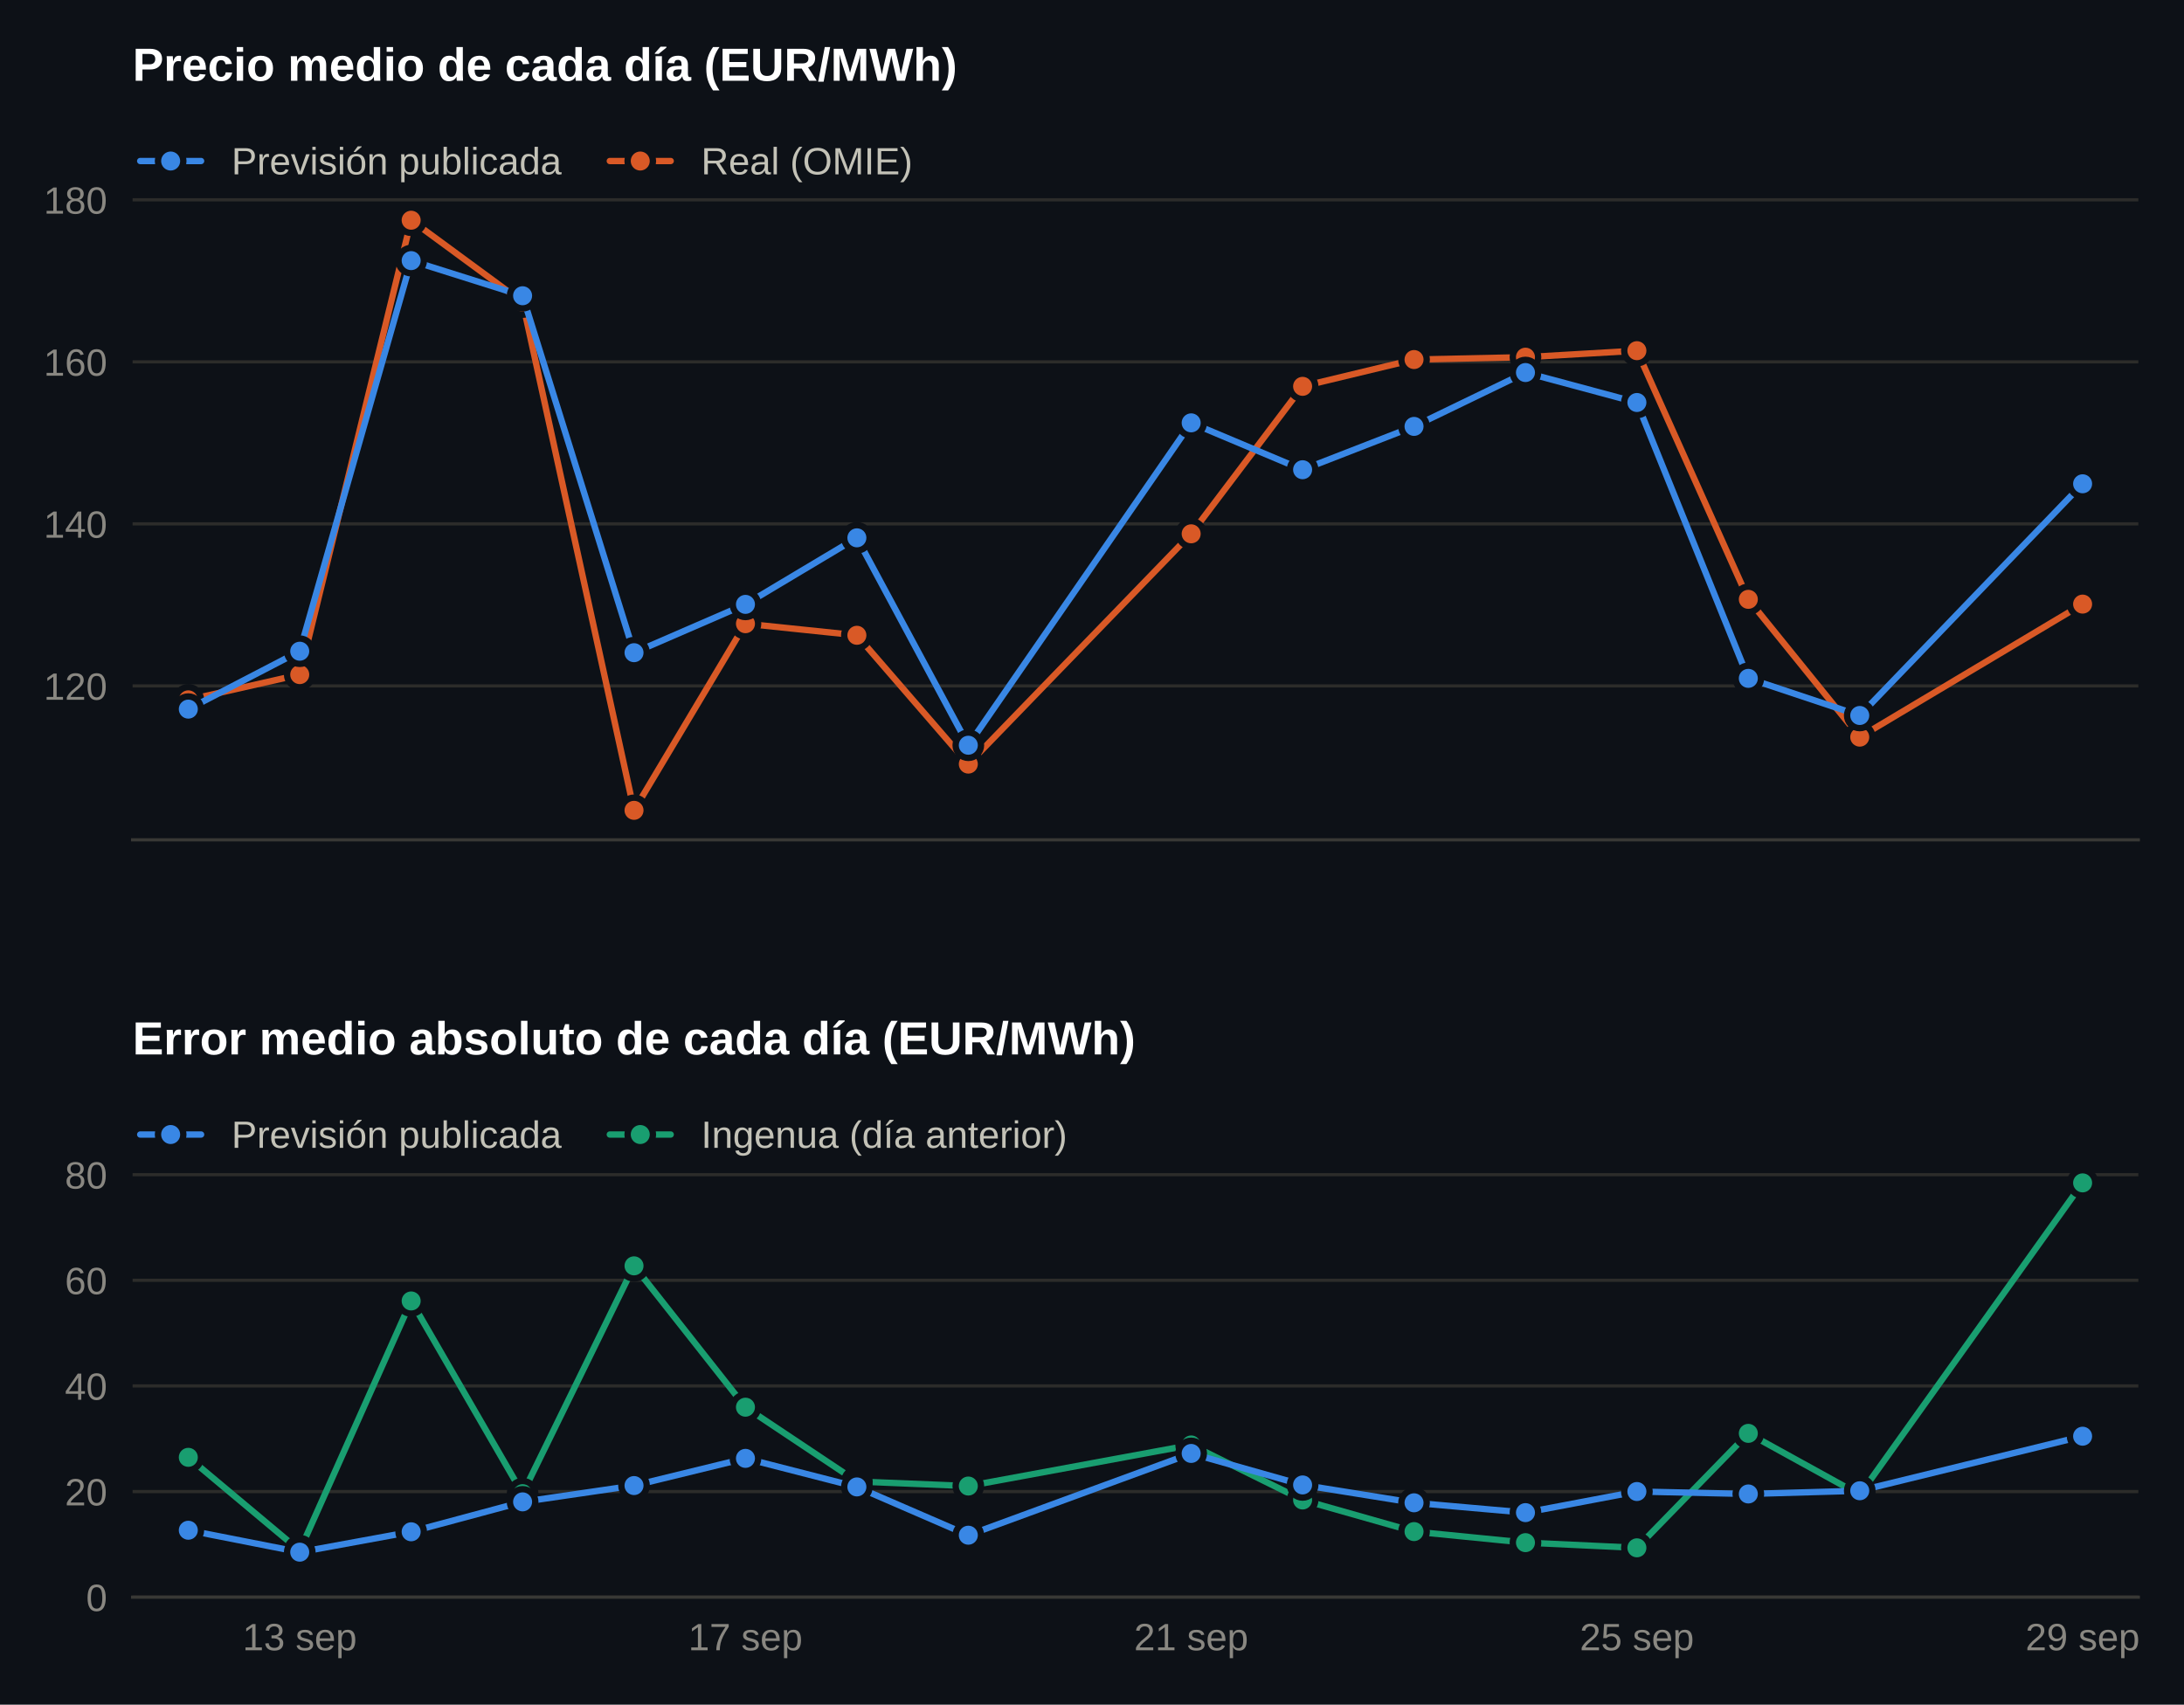
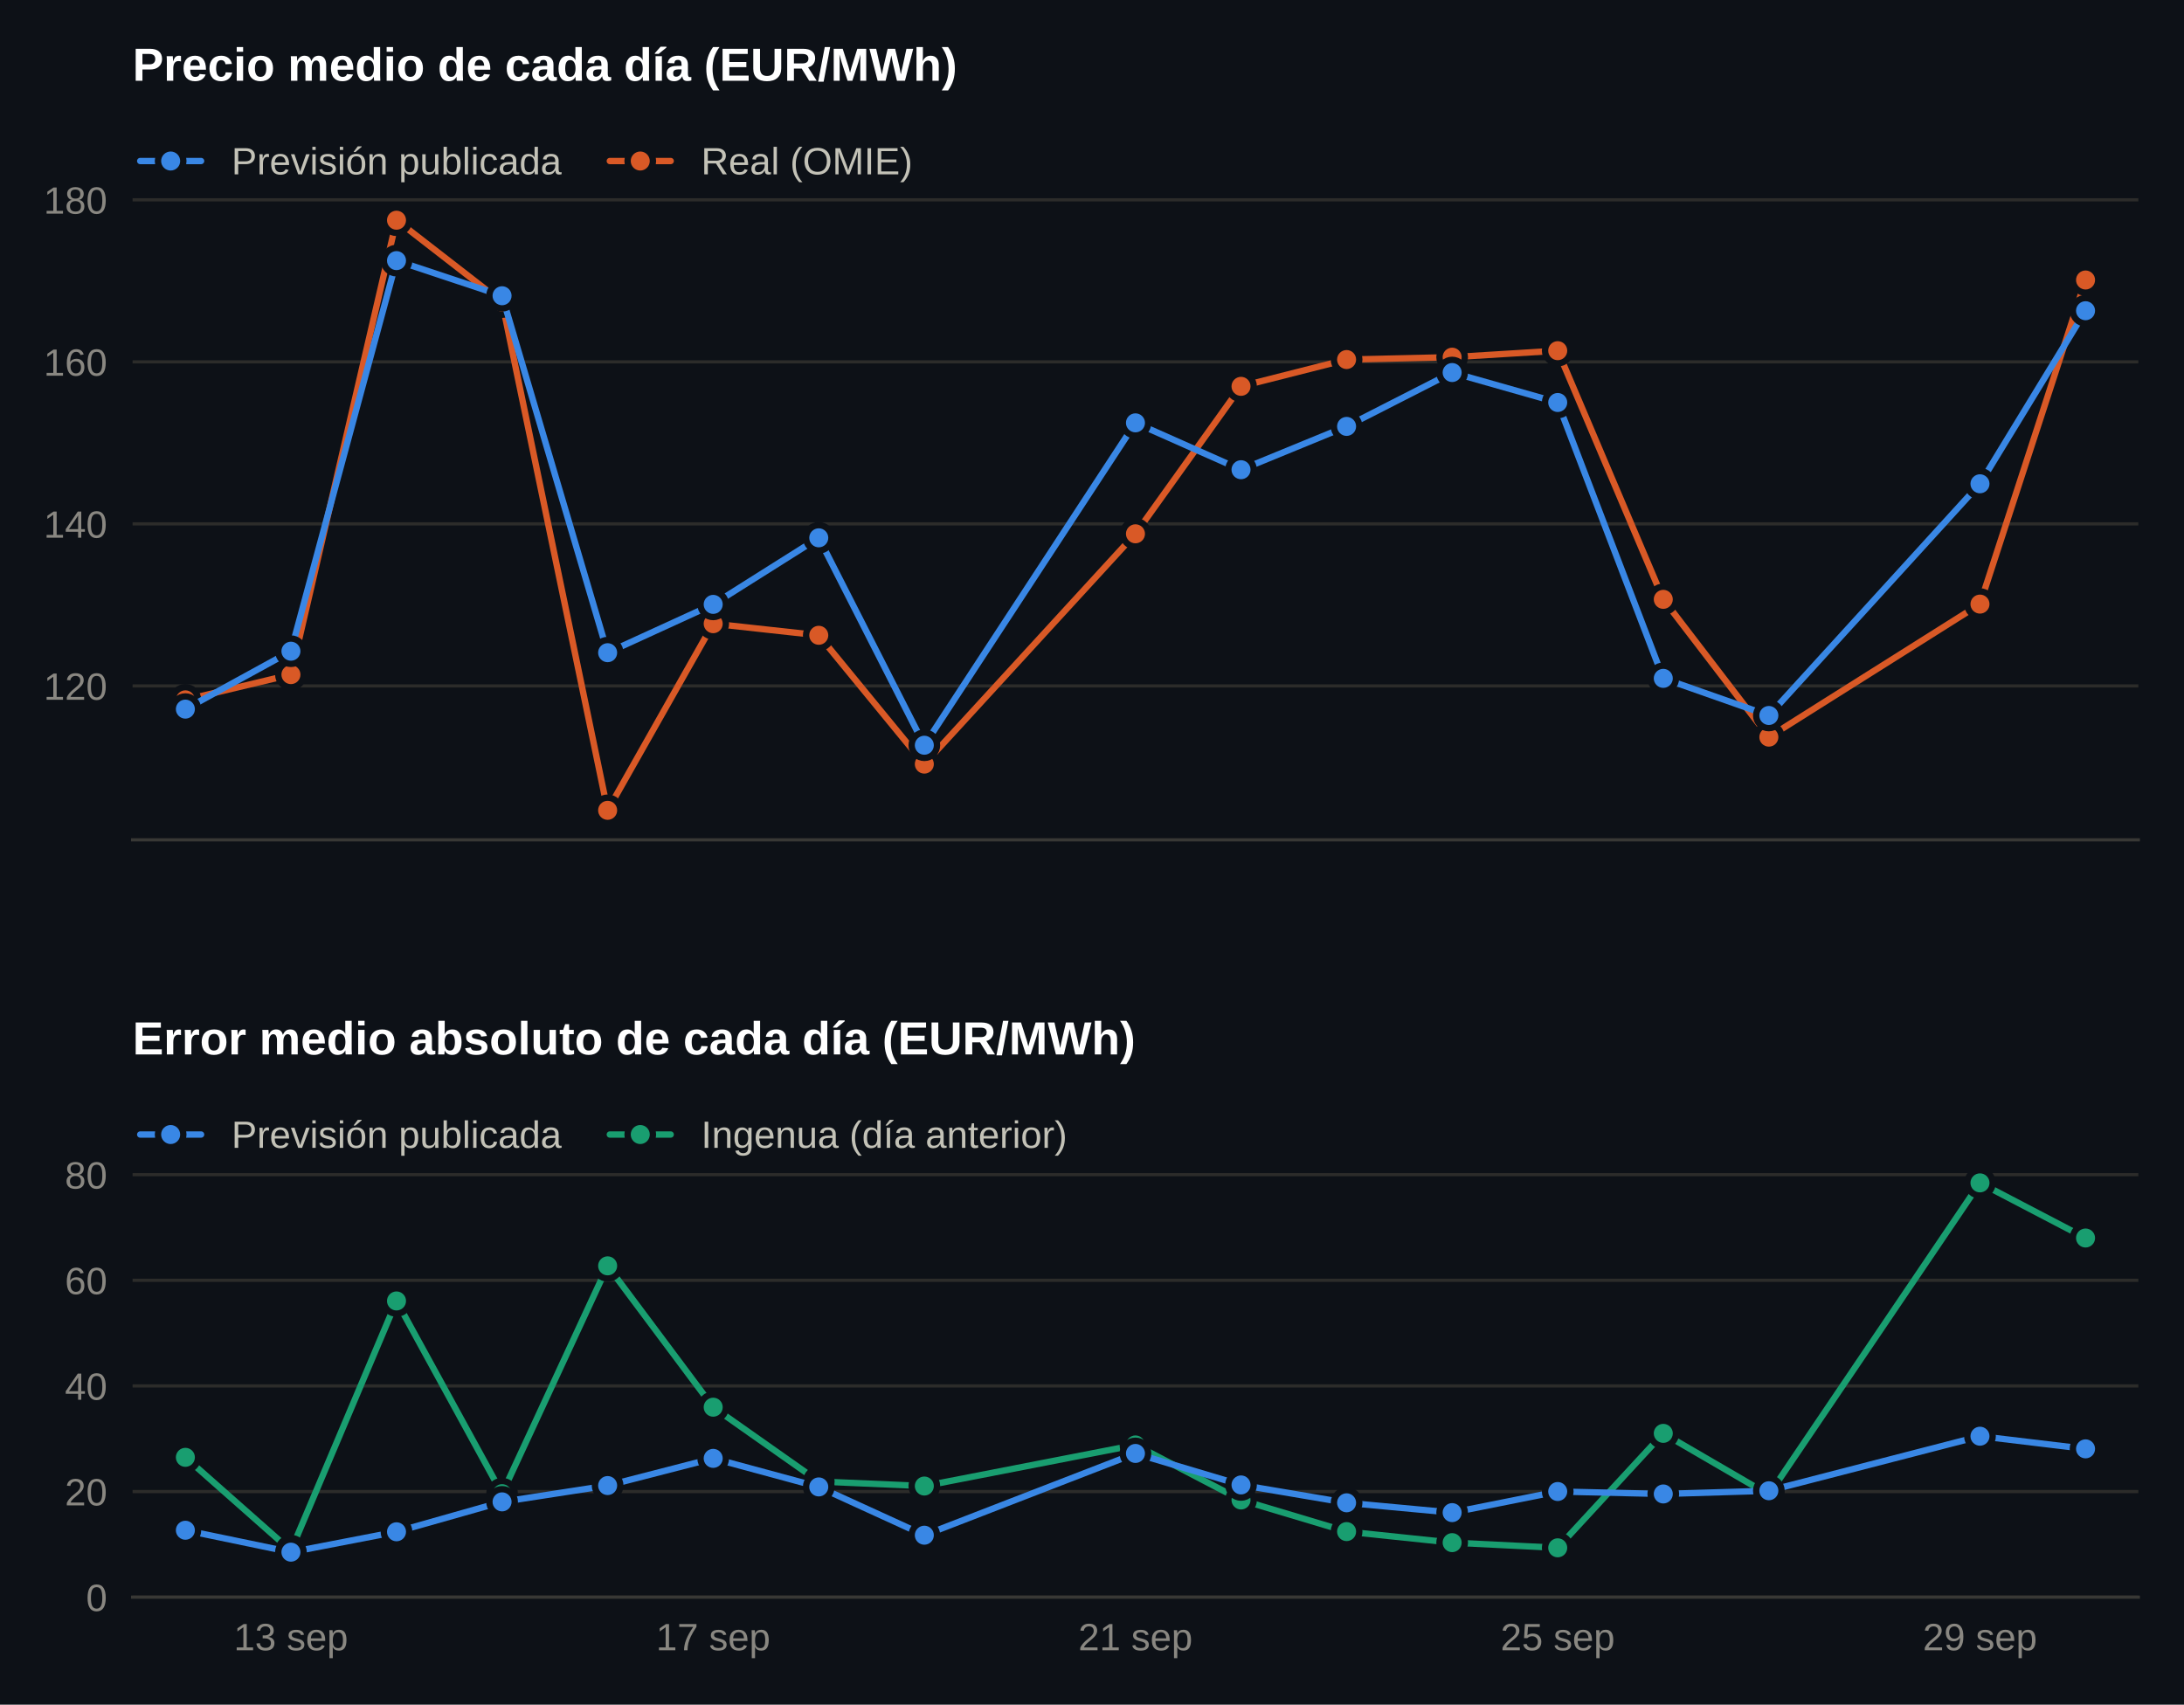
<svg xmlns="http://www.w3.org/2000/svg" xmlns:xlink="http://www.w3.org/1999/xlink" width="516.455pt" height="403.166pt" viewBox="0 0 516.455 403.166" version="1.1">
  <defs>
    <style type="text/css">*{stroke-linejoin: round; stroke-linecap: butt}</style>
  </defs>
  <g id="figure_1">
    <g id="patch_1">
      <path d="M 0 403.166  L 516.455 403.166  L 516.455 0  L 0 0  z " style="fill: #0d1117" />
    </g>
    <g id="axes_1">
      <g id="patch_2">
        <path d="M 31.355 198.629  L 505.655 198.629  L 505.655 45.103  L 31.355 45.103  z " style="fill: #0d1117" />
      </g>
      <g id="matplotlib.axis_1">
        <g id="xtick_1">
          <g id="line2d_1" />
        </g>
        <g id="xtick_2">
          <g id="line2d_2" />
        </g>
        <g id="xtick_3">
          <g id="line2d_3" />
        </g>
        <g id="xtick_4">
          <g id="line2d_4" />
        </g>
        <g id="xtick_5">
          <g id="line2d_5" />
        </g>
      </g>
      <g id="matplotlib.axis_2">
        <g id="ytick_1">
          <g id="line2d_6">
            <path d="M 31.355 162.22  L 505.655 162.22  " clip-path="url(#pcca6787718)" style="fill: none; stroke: #2c2c2a; stroke-width: 0.75; stroke-linecap: square" />
          </g>
          <g id="line2d_7" />
          <g id="text_1">
            <text style="font-size: 9px; font-family: 'Segoe UI', 'Helvetica Neue', 'Arial', 'DejaVu Sans', sans-serif; text-anchor: end; fill: #898781" x="25.355" y="165.496" transform="rotate(-0 25.35469 165.4962)">120</text>
          </g>
        </g>
        <g id="ytick_2">
          <g id="line2d_8">
            <path d="M 31.355 123.899  L 505.655 123.899  " clip-path="url(#pcca6787718)" style="fill: none; stroke: #2c2c2a; stroke-width: 0.75; stroke-linecap: square" />
          </g>
          <g id="line2d_9" />
          <g id="text_2">
            <text style="font-size: 9px; font-family: 'Segoe UI', 'Helvetica Neue', 'Arial', 'DejaVu Sans', sans-serif; text-anchor: end; fill: #898781" x="25.355" y="127.176" transform="rotate(-0 25.35469 127.1756)">140</text>
          </g>
        </g>
        <g id="ytick_3">
          <g id="line2d_10">
            <path d="M 31.355 85.579  L 505.655 85.579  " clip-path="url(#pcca6787718)" style="fill: none; stroke: #2c2c2a; stroke-width: 0.75; stroke-linecap: square" />
          </g>
          <g id="line2d_11" />
          <g id="text_3">
            <text style="font-size: 9px; font-family: 'Segoe UI', 'Helvetica Neue', 'Arial', 'DejaVu Sans', sans-serif; text-anchor: end; fill: #898781" x="25.355" y="88.855" transform="rotate(-0 25.35469 88.85491)">160</text>
          </g>
        </g>
        <g id="ytick_4">
          <g id="line2d_12">
            <path d="M 31.355 47.258  L 505.655 47.258  " clip-path="url(#pcca6787718)" style="fill: none; stroke: #2c2c2a; stroke-width: 0.75; stroke-linecap: square" />
          </g>
          <g id="line2d_13" />
          <g id="text_4">
            <text style="font-size: 9px; font-family: 'Segoe UI', 'Helvetica Neue', 'Arial', 'DejaVu Sans', sans-serif; text-anchor: end; fill: #898781" x="25.355" y="50.534" transform="rotate(-0 25.35469 50.53425)">180</text>
          </g>
        </g>
      </g>
      <g id="line2d_14">
-         <path d="M 44.53 165.52  L 70.88 159.552  L 97.23 52.082  L 123.58 71.443  L 149.93 191.651  L 176.28 147.512  L 202.63 150.251  L 228.98 180.716  L 281.68 126.25  L 308.03 91.373  L 334.38 85.035  L 360.73 84.476  L 387.08 82.939  L 413.43 141.75  L 439.78 174.339  L 492.48 142.875  " clip-path="url(#pcca6787718)" style="fill: none; stroke: #d95926; stroke-width: 1.5; stroke-linecap: round" />
+         <path d="M 43.836 165.52  L 68.799 159.552  L 93.763 52.082  L 118.726 71.443  L 143.689 191.651  L 168.652 147.512  L 193.615 150.251  L 218.578 180.716  L 268.505 126.25  L 293.468 91.373  L 318.431 85.035  L 343.394 84.476  L 368.357 82.939  L 393.32 141.75  L 418.284 174.339  L 468.21 142.875  L 493.173 66.22  " clip-path="url(#pcca6787718)" style="fill: none; stroke: #d95926; stroke-width: 1.5; stroke-linecap: round" />
        <defs>
          <path id="m7afbdd8af4" d="M 0 3  C 0.796 3 1.559 2.684 2.121 2.121  C 2.684 1.559 3 0.796 3 0  C 3 -0.796 2.684 -1.559 2.121 -2.121  C 1.559 -2.684 0.796 -3 0 -3  C -0.796 -3 -1.559 -2.684 -2.121 -2.121  C -2.684 -1.559 -3 -0.796 -3 0  C -3 0.796 -2.684 1.559 -2.121 2.121  C -1.559 2.684 -0.796 3 0 3  z " style="stroke: #0d1117; stroke-width: 1.5" />
        </defs>
        <g clip-path="url(#pcca6787718)">
-           <use xlink:href="#m7afbdd8af4" x="44.53" y="165.52" style="fill: #d95926; stroke: #0d1117; stroke-width: 1.5" />
-           <use xlink:href="#m7afbdd8af4" x="70.88" y="159.552" style="fill: #d95926; stroke: #0d1117; stroke-width: 1.5" />
-           <use xlink:href="#m7afbdd8af4" x="97.23" y="52.082" style="fill: #d95926; stroke: #0d1117; stroke-width: 1.5" />
-           <use xlink:href="#m7afbdd8af4" x="123.58" y="71.443" style="fill: #d95926; stroke: #0d1117; stroke-width: 1.5" />
-           <use xlink:href="#m7afbdd8af4" x="149.93" y="191.651" style="fill: #d95926; stroke: #0d1117; stroke-width: 1.5" />
-           <use xlink:href="#m7afbdd8af4" x="176.28" y="147.512" style="fill: #d95926; stroke: #0d1117; stroke-width: 1.5" />
-           <use xlink:href="#m7afbdd8af4" x="202.63" y="150.251" style="fill: #d95926; stroke: #0d1117; stroke-width: 1.5" />
-           <use xlink:href="#m7afbdd8af4" x="228.98" y="180.716" style="fill: #d95926; stroke: #0d1117; stroke-width: 1.5" />
-           <use xlink:href="#m7afbdd8af4" x="281.68" y="126.25" style="fill: #d95926; stroke: #0d1117; stroke-width: 1.5" />
-           <use xlink:href="#m7afbdd8af4" x="308.03" y="91.373" style="fill: #d95926; stroke: #0d1117; stroke-width: 1.5" />
-           <use xlink:href="#m7afbdd8af4" x="334.38" y="85.035" style="fill: #d95926; stroke: #0d1117; stroke-width: 1.5" />
-           <use xlink:href="#m7afbdd8af4" x="360.73" y="84.476" style="fill: #d95926; stroke: #0d1117; stroke-width: 1.5" />
-           <use xlink:href="#m7afbdd8af4" x="387.08" y="82.939" style="fill: #d95926; stroke: #0d1117; stroke-width: 1.5" />
-           <use xlink:href="#m7afbdd8af4" x="413.43" y="141.75" style="fill: #d95926; stroke: #0d1117; stroke-width: 1.5" />
-           <use xlink:href="#m7afbdd8af4" x="439.78" y="174.339" style="fill: #d95926; stroke: #0d1117; stroke-width: 1.5" />
-           <use xlink:href="#m7afbdd8af4" x="492.48" y="142.875" style="fill: #d95926; stroke: #0d1117; stroke-width: 1.5" />
+           <use xlink:href="#m7afbdd8af4" x="43.836" y="165.52" style="fill: #d95926; stroke: #0d1117; stroke-width: 1.5" />
+           <use xlink:href="#m7afbdd8af4" x="68.799" y="159.552" style="fill: #d95926; stroke: #0d1117; stroke-width: 1.5" />
+           <use xlink:href="#m7afbdd8af4" x="93.763" y="52.082" style="fill: #d95926; stroke: #0d1117; stroke-width: 1.5" />
+           <use xlink:href="#m7afbdd8af4" x="118.726" y="71.443" style="fill: #d95926; stroke: #0d1117; stroke-width: 1.5" />
+           <use xlink:href="#m7afbdd8af4" x="143.689" y="191.651" style="fill: #d95926; stroke: #0d1117; stroke-width: 1.5" />
+           <use xlink:href="#m7afbdd8af4" x="168.652" y="147.512" style="fill: #d95926; stroke: #0d1117; stroke-width: 1.5" />
+           <use xlink:href="#m7afbdd8af4" x="193.615" y="150.251" style="fill: #d95926; stroke: #0d1117; stroke-width: 1.5" />
+           <use xlink:href="#m7afbdd8af4" x="218.578" y="180.716" style="fill: #d95926; stroke: #0d1117; stroke-width: 1.5" />
+           <use xlink:href="#m7afbdd8af4" x="268.505" y="126.25" style="fill: #d95926; stroke: #0d1117; stroke-width: 1.5" />
+           <use xlink:href="#m7afbdd8af4" x="293.468" y="91.373" style="fill: #d95926; stroke: #0d1117; stroke-width: 1.5" />
+           <use xlink:href="#m7afbdd8af4" x="318.431" y="85.035" style="fill: #d95926; stroke: #0d1117; stroke-width: 1.5" />
+           <use xlink:href="#m7afbdd8af4" x="343.394" y="84.476" style="fill: #d95926; stroke: #0d1117; stroke-width: 1.5" />
+           <use xlink:href="#m7afbdd8af4" x="368.357" y="82.939" style="fill: #d95926; stroke: #0d1117; stroke-width: 1.5" />
+           <use xlink:href="#m7afbdd8af4" x="393.32" y="141.75" style="fill: #d95926; stroke: #0d1117; stroke-width: 1.5" />
+           <use xlink:href="#m7afbdd8af4" x="418.284" y="174.339" style="fill: #d95926; stroke: #0d1117; stroke-width: 1.5" />
+           <use xlink:href="#m7afbdd8af4" x="468.21" y="142.875" style="fill: #d95926; stroke: #0d1117; stroke-width: 1.5" />
+           <use xlink:href="#m7afbdd8af4" x="493.173" y="66.22" style="fill: #d95926; stroke: #0d1117; stroke-width: 1.5" />
        </g>
      </g>
      <g id="patch_3">
        <path d="M 31.355 198.629  L 505.655 198.629  " style="fill: none; stroke: #383835; stroke-width: 0.75; stroke-linejoin: miter; stroke-linecap: square" />
      </g>
      <g id="line2d_15">
-         <path d="M 44.53 167.715  L 70.88 154.018  L 97.23 61.638  L 123.58 69.946  L 149.93 154.368  L 176.28 142.94  L 202.63 127.2  L 228.98 176.254  L 281.68 100.008  L 308.03 111.093  L 334.38 100.847  L 360.73 88.108  L 387.08 95.195  L 413.43 160.439  L 439.78 169.217  L 492.48 114.418  " clip-path="url(#pcca6787718)" style="fill: none; stroke: #3987e5; stroke-width: 1.5; stroke-linecap: round" />
+         <path d="M 43.836 167.715  L 68.799 154.018  L 93.763 61.638  L 118.726 69.946  L 143.689 154.368  L 168.652 142.94  L 193.615 127.2  L 218.578 176.254  L 268.505 100.008  L 293.468 111.093  L 318.431 100.847  L 343.394 88.108  L 368.357 95.195  L 393.32 160.439  L 418.284 169.217  L 468.21 114.418  L 493.173 73.489  " clip-path="url(#pcca6787718)" style="fill: none; stroke: #3987e5; stroke-width: 1.5; stroke-linecap: round" />
        <defs>
          <path id="m2481d50546" d="M 0 3  C 0.796 3 1.559 2.684 2.121 2.121  C 2.684 1.559 3 0.796 3 0  C 3 -0.796 2.684 -1.559 2.121 -2.121  C 1.559 -2.684 0.796 -3 0 -3  C -0.796 -3 -1.559 -2.684 -2.121 -2.121  C -2.684 -1.559 -3 -0.796 -3 0  C -3 0.796 -2.684 1.559 -2.121 2.121  C -1.559 2.684 -0.796 3 0 3  z " style="stroke: #0d1117; stroke-width: 1.5" />
        </defs>
        <g clip-path="url(#pcca6787718)">
-           <use xlink:href="#m2481d50546" x="44.53" y="167.715" style="fill: #3987e5; stroke: #0d1117; stroke-width: 1.5" />
-           <use xlink:href="#m2481d50546" x="70.88" y="154.018" style="fill: #3987e5; stroke: #0d1117; stroke-width: 1.5" />
-           <use xlink:href="#m2481d50546" x="97.23" y="61.638" style="fill: #3987e5; stroke: #0d1117; stroke-width: 1.5" />
-           <use xlink:href="#m2481d50546" x="123.58" y="69.946" style="fill: #3987e5; stroke: #0d1117; stroke-width: 1.5" />
-           <use xlink:href="#m2481d50546" x="149.93" y="154.368" style="fill: #3987e5; stroke: #0d1117; stroke-width: 1.5" />
-           <use xlink:href="#m2481d50546" x="176.28" y="142.94" style="fill: #3987e5; stroke: #0d1117; stroke-width: 1.5" />
-           <use xlink:href="#m2481d50546" x="202.63" y="127.2" style="fill: #3987e5; stroke: #0d1117; stroke-width: 1.5" />
-           <use xlink:href="#m2481d50546" x="228.98" y="176.254" style="fill: #3987e5; stroke: #0d1117; stroke-width: 1.5" />
-           <use xlink:href="#m2481d50546" x="281.68" y="100.008" style="fill: #3987e5; stroke: #0d1117; stroke-width: 1.5" />
-           <use xlink:href="#m2481d50546" x="308.03" y="111.093" style="fill: #3987e5; stroke: #0d1117; stroke-width: 1.5" />
-           <use xlink:href="#m2481d50546" x="334.38" y="100.847" style="fill: #3987e5; stroke: #0d1117; stroke-width: 1.5" />
-           <use xlink:href="#m2481d50546" x="360.73" y="88.108" style="fill: #3987e5; stroke: #0d1117; stroke-width: 1.5" />
-           <use xlink:href="#m2481d50546" x="387.08" y="95.195" style="fill: #3987e5; stroke: #0d1117; stroke-width: 1.5" />
-           <use xlink:href="#m2481d50546" x="413.43" y="160.439" style="fill: #3987e5; stroke: #0d1117; stroke-width: 1.5" />
-           <use xlink:href="#m2481d50546" x="439.78" y="169.217" style="fill: #3987e5; stroke: #0d1117; stroke-width: 1.5" />
-           <use xlink:href="#m2481d50546" x="492.48" y="114.418" style="fill: #3987e5; stroke: #0d1117; stroke-width: 1.5" />
+           <use xlink:href="#m2481d50546" x="43.836" y="167.715" style="fill: #3987e5; stroke: #0d1117; stroke-width: 1.5" />
+           <use xlink:href="#m2481d50546" x="68.799" y="154.018" style="fill: #3987e5; stroke: #0d1117; stroke-width: 1.5" />
+           <use xlink:href="#m2481d50546" x="93.763" y="61.638" style="fill: #3987e5; stroke: #0d1117; stroke-width: 1.5" />
+           <use xlink:href="#m2481d50546" x="118.726" y="69.946" style="fill: #3987e5; stroke: #0d1117; stroke-width: 1.5" />
+           <use xlink:href="#m2481d50546" x="143.689" y="154.368" style="fill: #3987e5; stroke: #0d1117; stroke-width: 1.5" />
+           <use xlink:href="#m2481d50546" x="168.652" y="142.94" style="fill: #3987e5; stroke: #0d1117; stroke-width: 1.5" />
+           <use xlink:href="#m2481d50546" x="193.615" y="127.2" style="fill: #3987e5; stroke: #0d1117; stroke-width: 1.5" />
+           <use xlink:href="#m2481d50546" x="218.578" y="176.254" style="fill: #3987e5; stroke: #0d1117; stroke-width: 1.5" />
+           <use xlink:href="#m2481d50546" x="268.505" y="100.008" style="fill: #3987e5; stroke: #0d1117; stroke-width: 1.5" />
+           <use xlink:href="#m2481d50546" x="293.468" y="111.093" style="fill: #3987e5; stroke: #0d1117; stroke-width: 1.5" />
+           <use xlink:href="#m2481d50546" x="318.431" y="100.847" style="fill: #3987e5; stroke: #0d1117; stroke-width: 1.5" />
+           <use xlink:href="#m2481d50546" x="343.394" y="88.108" style="fill: #3987e5; stroke: #0d1117; stroke-width: 1.5" />
+           <use xlink:href="#m2481d50546" x="368.357" y="95.195" style="fill: #3987e5; stroke: #0d1117; stroke-width: 1.5" />
+           <use xlink:href="#m2481d50546" x="393.32" y="160.439" style="fill: #3987e5; stroke: #0d1117; stroke-width: 1.5" />
+           <use xlink:href="#m2481d50546" x="418.284" y="169.217" style="fill: #3987e5; stroke: #0d1117; stroke-width: 1.5" />
+           <use xlink:href="#m2481d50546" x="468.21" y="114.418" style="fill: #3987e5; stroke: #0d1117; stroke-width: 1.5" />
+           <use xlink:href="#m2481d50546" x="493.173" y="73.489" style="fill: #3987e5; stroke: #0d1117; stroke-width: 1.5" />
        </g>
      </g>
      <g id="text_5">
        <text style="font-weight: 600; font-size: 11px; font-family: 'Segoe UI', 'Helvetica Neue', 'Arial', 'DejaVu Sans', sans-serif; text-anchor: start; fill: #ffffff" x="31.355" y="19.103" transform="rotate(-0 31.35469 19.10328)">Precio medio de cada día (EUR/MWh)</text>
      </g>
      <g id="legend_1">
        <g id="line2d_16">
          <path d="M 33.155 38.083  L 40.355 38.083  L 47.555 38.083  " style="fill: none; stroke: #3987e5; stroke-width: 1.5; stroke-linecap: round" />
          <g>
            <use xlink:href="#m2481d50546" x="40.355" y="38.083" style="fill: #3987e5; stroke: #0d1117; stroke-width: 1.5" />
          </g>
        </g>
        <g id="text_6">
          <text style="font-size: 9px; font-family: 'Segoe UI', 'Helvetica Neue', 'Arial', 'DejaVu Sans', sans-serif; text-anchor: start; fill: #c3c2b7" x="54.755" y="41.233" transform="rotate(-0 54.75469 41.23328)">Previsión publicada</text>
        </g>
        <g id="line2d_17">
          <path d="M 144.203 38.083  L 151.403 38.083  L 158.603 38.083  " style="fill: none; stroke: #d95926; stroke-width: 1.5; stroke-linecap: round" />
          <g>
            <use xlink:href="#m7afbdd8af4" x="151.403" y="38.083" style="fill: #d95926; stroke: #0d1117; stroke-width: 1.5" />
          </g>
        </g>
        <g id="text_7">
          <text style="font-size: 9px; font-family: 'Segoe UI', 'Helvetica Neue', 'Arial', 'DejaVu Sans', sans-serif; text-anchor: start; fill: #c3c2b7" x="165.803" y="41.233" transform="rotate(-0 165.8034 41.23328)">Real (OMIE)</text>
        </g>
      </g>
    </g>
    <g id="axes_2">
      <g id="patch_4">
        <path d="M 31.355 377.743  L 505.655 377.743  L 505.655 275.393  L 31.355 275.393  z " style="fill: #0d1117" />
      </g>
      <g id="matplotlib.axis_3">
        <g id="xtick_6">
          <g id="line2d_18" />
          <g id="text_8">
-             <text style="font-size: 9px; font-family: 'Segoe UI', 'Helvetica Neue', 'Arial', 'DejaVu Sans', sans-serif; text-anchor: middle; fill: #898781" x="70.88" y="390.296" transform="rotate(-0 70.87969 390.2955)">13 sep</text>
+             <text style="font-size: 9px; font-family: 'Segoe UI', 'Helvetica Neue', 'Arial', 'DejaVu Sans', sans-serif; text-anchor: middle; fill: #898781" x="68.799" y="390.296" transform="rotate(-0 68.79942 390.2955)">13 sep</text>
          </g>
        </g>
        <g id="xtick_7">
          <g id="line2d_19" />
          <g id="text_9">
-             <text style="font-size: 9px; font-family: 'Segoe UI', 'Helvetica Neue', 'Arial', 'DejaVu Sans', sans-serif; text-anchor: middle; fill: #898781" x="176.28" y="390.296" transform="rotate(-0 176.2797 390.2955)">17 sep</text>
+             <text style="font-size: 9px; font-family: 'Segoe UI', 'Helvetica Neue', 'Arial', 'DejaVu Sans', sans-serif; text-anchor: middle; fill: #898781" x="168.652" y="390.296" transform="rotate(-0 168.6521 390.2955)">17 sep</text>
          </g>
        </g>
        <g id="xtick_8">
          <g id="line2d_20" />
          <g id="text_10">
-             <text style="font-size: 9px; font-family: 'Segoe UI', 'Helvetica Neue', 'Arial', 'DejaVu Sans', sans-serif; text-anchor: middle; fill: #898781" x="281.68" y="390.296" transform="rotate(-0 281.6797 390.2955)">21 sep</text>
+             <text style="font-size: 9px; font-family: 'Segoe UI', 'Helvetica Neue', 'Arial', 'DejaVu Sans', sans-serif; text-anchor: middle; fill: #898781" x="268.505" y="390.296" transform="rotate(-0 268.5047 390.2955)">21 sep</text>
          </g>
        </g>
        <g id="xtick_9">
          <g id="line2d_21" />
          <g id="text_11">
-             <text style="font-size: 9px; font-family: 'Segoe UI', 'Helvetica Neue', 'Arial', 'DejaVu Sans', sans-serif; text-anchor: middle; fill: #898781" x="387.08" y="390.296" transform="rotate(-0 387.0797 390.2955)">25 sep</text>
+             <text style="font-size: 9px; font-family: 'Segoe UI', 'Helvetica Neue', 'Arial', 'DejaVu Sans', sans-serif; text-anchor: middle; fill: #898781" x="368.357" y="390.296" transform="rotate(-0 368.3573 390.2955)">25 sep</text>
          </g>
        </g>
        <g id="xtick_10">
          <g id="line2d_22" />
          <g id="text_12">
-             <text style="font-size: 9px; font-family: 'Segoe UI', 'Helvetica Neue', 'Arial', 'DejaVu Sans', sans-serif; text-anchor: middle; fill: #898781" x="492.48" y="390.296" transform="rotate(-0 492.4797 390.2955)">29 sep</text>
+             <text style="font-size: 9px; font-family: 'Segoe UI', 'Helvetica Neue', 'Arial', 'DejaVu Sans', sans-serif; text-anchor: middle; fill: #898781" x="468.21" y="390.296" transform="rotate(-0 468.21 390.2955)">29 sep</text>
          </g>
        </g>
      </g>
      <g id="matplotlib.axis_4">
        <g id="ytick_5">
          <g id="line2d_23">
            <path d="M 31.355 377.743  L 505.655 377.743  " clip-path="url(#pa7844a86a4)" style="fill: none; stroke: #2c2c2a; stroke-width: 0.75; stroke-linecap: square" />
          </g>
          <g id="line2d_24" />
          <g id="text_13">
            <text style="font-size: 9px; font-family: 'Segoe UI', 'Helvetica Neue', 'Arial', 'DejaVu Sans', sans-serif; text-anchor: end; fill: #898781" x="25.355" y="381.019" transform="rotate(-0 25.35469 381.0194)">0</text>
          </g>
        </g>
        <g id="ytick_6">
          <g id="line2d_25">
            <path d="M 31.355 352.763  L 505.655 352.763  " clip-path="url(#pa7844a86a4)" style="fill: none; stroke: #2c2c2a; stroke-width: 0.75; stroke-linecap: square" />
          </g>
          <g id="line2d_26" />
          <g id="text_14">
            <text style="font-size: 9px; font-family: 'Segoe UI', 'Helvetica Neue', 'Arial', 'DejaVu Sans', sans-serif; text-anchor: end; fill: #898781" x="25.355" y="356.039" transform="rotate(-0 25.35469 356.0392)">20</text>
          </g>
        </g>
        <g id="ytick_7">
          <g id="line2d_27">
            <path d="M 31.355 327.783  L 505.655 327.783  " clip-path="url(#pa7844a86a4)" style="fill: none; stroke: #2c2c2a; stroke-width: 0.75; stroke-linecap: square" />
          </g>
          <g id="line2d_28" />
          <g id="text_15">
            <text style="font-size: 9px; font-family: 'Segoe UI', 'Helvetica Neue', 'Arial', 'DejaVu Sans', sans-serif; text-anchor: end; fill: #898781" x="25.355" y="331.059" transform="rotate(-0 25.35469 331.059)">40</text>
          </g>
        </g>
        <g id="ytick_8">
          <g id="line2d_29">
            <path d="M 31.355 302.803  L 505.655 302.803  " clip-path="url(#pa7844a86a4)" style="fill: none; stroke: #2c2c2a; stroke-width: 0.75; stroke-linecap: square" />
          </g>
          <g id="line2d_30" />
          <g id="text_16">
            <text style="font-size: 9px; font-family: 'Segoe UI', 'Helvetica Neue', 'Arial', 'DejaVu Sans', sans-serif; text-anchor: end; fill: #898781" x="25.355" y="306.079" transform="rotate(-0 25.35469 306.0788)">60</text>
          </g>
        </g>
        <g id="ytick_9">
          <g id="line2d_31">
            <path d="M 31.355 277.822  L 505.655 277.822  " clip-path="url(#pa7844a86a4)" style="fill: none; stroke: #2c2c2a; stroke-width: 0.75; stroke-linecap: square" />
          </g>
          <g id="line2d_32" />
          <g id="text_17">
            <text style="font-size: 9px; font-family: 'Segoe UI', 'Helvetica Neue', 'Arial', 'DejaVu Sans', sans-serif; text-anchor: end; fill: #898781" x="25.355" y="281.099" transform="rotate(-0 25.35469 281.0986)">80</text>
          </g>
        </g>
      </g>
      <g id="line2d_33">
-         <path d="M 44.53 344.673  L 70.88 366.743  L 97.23 307.687  L 123.58 353.265  L 149.93 299.383  L 176.28 332.814  L 202.63 350.389  L 228.98 351.461  L 281.68 341.743  L 308.03 354.761  L 334.38 362.235  L 360.73 364.848  L 387.08 366.072  L 413.43 339.004  L 439.78 353.535  L 492.48 279.76  " clip-path="url(#pa7844a86a4)" style="fill: none; stroke: #199e70; stroke-width: 1.5; stroke-linecap: round" />
+         <path d="M 43.836 344.673  L 68.799 366.743  L 93.763 307.687  L 118.726 353.265  L 143.689 299.383  L 168.652 332.814  L 193.615 350.389  L 218.578 351.461  L 268.505 341.743  L 293.468 354.761  L 318.431 362.235  L 343.394 364.848  L 368.357 366.072  L 393.32 339.004  L 418.284 353.535  L 468.21 279.76  L 493.173 292.8  " clip-path="url(#pa7844a86a4)" style="fill: none; stroke: #199e70; stroke-width: 1.5; stroke-linecap: round" />
        <defs>
          <path id="m3a2acce67b" d="M 0 3  C 0.796 3 1.559 2.684 2.121 2.121  C 2.684 1.559 3 0.796 3 0  C 3 -0.796 2.684 -1.559 2.121 -2.121  C 1.559 -2.684 0.796 -3 0 -3  C -0.796 -3 -1.559 -2.684 -2.121 -2.121  C -2.684 -1.559 -3 -0.796 -3 0  C -3 0.796 -2.684 1.559 -2.121 2.121  C -1.559 2.684 -0.796 3 0 3  z " style="stroke: #0d1117; stroke-width: 1.5" />
        </defs>
        <g clip-path="url(#pa7844a86a4)">
-           <use xlink:href="#m3a2acce67b" x="44.53" y="344.673" style="fill: #199e70; stroke: #0d1117; stroke-width: 1.5" />
-           <use xlink:href="#m3a2acce67b" x="70.88" y="366.743" style="fill: #199e70; stroke: #0d1117; stroke-width: 1.5" />
-           <use xlink:href="#m3a2acce67b" x="97.23" y="307.687" style="fill: #199e70; stroke: #0d1117; stroke-width: 1.5" />
-           <use xlink:href="#m3a2acce67b" x="123.58" y="353.265" style="fill: #199e70; stroke: #0d1117; stroke-width: 1.5" />
-           <use xlink:href="#m3a2acce67b" x="149.93" y="299.383" style="fill: #199e70; stroke: #0d1117; stroke-width: 1.5" />
-           <use xlink:href="#m3a2acce67b" x="176.28" y="332.814" style="fill: #199e70; stroke: #0d1117; stroke-width: 1.5" />
-           <use xlink:href="#m3a2acce67b" x="202.63" y="350.389" style="fill: #199e70; stroke: #0d1117; stroke-width: 1.5" />
-           <use xlink:href="#m3a2acce67b" x="228.98" y="351.461" style="fill: #199e70; stroke: #0d1117; stroke-width: 1.5" />
-           <use xlink:href="#m3a2acce67b" x="281.68" y="341.743" style="fill: #199e70; stroke: #0d1117; stroke-width: 1.5" />
-           <use xlink:href="#m3a2acce67b" x="308.03" y="354.761" style="fill: #199e70; stroke: #0d1117; stroke-width: 1.5" />
-           <use xlink:href="#m3a2acce67b" x="334.38" y="362.235" style="fill: #199e70; stroke: #0d1117; stroke-width: 1.5" />
-           <use xlink:href="#m3a2acce67b" x="360.73" y="364.848" style="fill: #199e70; stroke: #0d1117; stroke-width: 1.5" />
-           <use xlink:href="#m3a2acce67b" x="387.08" y="366.072" style="fill: #199e70; stroke: #0d1117; stroke-width: 1.5" />
-           <use xlink:href="#m3a2acce67b" x="413.43" y="339.004" style="fill: #199e70; stroke: #0d1117; stroke-width: 1.5" />
-           <use xlink:href="#m3a2acce67b" x="439.78" y="353.535" style="fill: #199e70; stroke: #0d1117; stroke-width: 1.5" />
-           <use xlink:href="#m3a2acce67b" x="492.48" y="279.76" style="fill: #199e70; stroke: #0d1117; stroke-width: 1.5" />
+           <use xlink:href="#m3a2acce67b" x="43.836" y="344.673" style="fill: #199e70; stroke: #0d1117; stroke-width: 1.5" />
+           <use xlink:href="#m3a2acce67b" x="68.799" y="366.743" style="fill: #199e70; stroke: #0d1117; stroke-width: 1.5" />
+           <use xlink:href="#m3a2acce67b" x="93.763" y="307.687" style="fill: #199e70; stroke: #0d1117; stroke-width: 1.5" />
+           <use xlink:href="#m3a2acce67b" x="118.726" y="353.265" style="fill: #199e70; stroke: #0d1117; stroke-width: 1.5" />
+           <use xlink:href="#m3a2acce67b" x="143.689" y="299.383" style="fill: #199e70; stroke: #0d1117; stroke-width: 1.5" />
+           <use xlink:href="#m3a2acce67b" x="168.652" y="332.814" style="fill: #199e70; stroke: #0d1117; stroke-width: 1.5" />
+           <use xlink:href="#m3a2acce67b" x="193.615" y="350.389" style="fill: #199e70; stroke: #0d1117; stroke-width: 1.5" />
+           <use xlink:href="#m3a2acce67b" x="218.578" y="351.461" style="fill: #199e70; stroke: #0d1117; stroke-width: 1.5" />
+           <use xlink:href="#m3a2acce67b" x="268.505" y="341.743" style="fill: #199e70; stroke: #0d1117; stroke-width: 1.5" />
+           <use xlink:href="#m3a2acce67b" x="293.468" y="354.761" style="fill: #199e70; stroke: #0d1117; stroke-width: 1.5" />
+           <use xlink:href="#m3a2acce67b" x="318.431" y="362.235" style="fill: #199e70; stroke: #0d1117; stroke-width: 1.5" />
+           <use xlink:href="#m3a2acce67b" x="343.394" y="364.848" style="fill: #199e70; stroke: #0d1117; stroke-width: 1.5" />
+           <use xlink:href="#m3a2acce67b" x="368.357" y="366.072" style="fill: #199e70; stroke: #0d1117; stroke-width: 1.5" />
+           <use xlink:href="#m3a2acce67b" x="393.32" y="339.004" style="fill: #199e70; stroke: #0d1117; stroke-width: 1.5" />
+           <use xlink:href="#m3a2acce67b" x="418.284" y="353.535" style="fill: #199e70; stroke: #0d1117; stroke-width: 1.5" />
+           <use xlink:href="#m3a2acce67b" x="468.21" y="279.76" style="fill: #199e70; stroke: #0d1117; stroke-width: 1.5" />
+           <use xlink:href="#m3a2acce67b" x="493.173" y="292.8" style="fill: #199e70; stroke: #0d1117; stroke-width: 1.5" />
        </g>
      </g>
      <g id="patch_5">
        <path d="M 31.355 377.743  L 505.655 377.743  " style="fill: none; stroke: #383835; stroke-width: 0.75; stroke-linejoin: miter; stroke-linecap: square" />
      </g>
      <g id="line2d_34">
-         <path d="M 44.53 361.917  L 70.88 367.102  L 97.23 362.281  L 123.58 355.205  L 149.93 351.348  L 176.28 344.916  L 202.63 351.67  L 228.98 363.089  L 281.68 343.753  L 308.03 351.201  L 334.38 355.426  L 360.73 357.748  L 387.08 352.758  L 413.43 353.335  L 439.78 352.577  L 492.48 339.676  " clip-path="url(#pa7844a86a4)" style="fill: none; stroke: #3987e5; stroke-width: 1.5; stroke-linecap: round" />
+         <path d="M 43.836 361.917  L 68.799 367.102  L 93.763 362.281  L 118.726 355.205  L 143.689 351.348  L 168.652 344.916  L 193.615 351.67  L 218.578 363.089  L 268.505 343.753  L 293.468 351.201  L 318.431 355.426  L 343.394 357.748  L 368.357 352.758  L 393.32 353.335  L 418.284 352.577  L 468.21 339.676  L 493.173 342.667  " clip-path="url(#pa7844a86a4)" style="fill: none; stroke: #3987e5; stroke-width: 1.5; stroke-linecap: round" />
        <g clip-path="url(#pa7844a86a4)">
-           <use xlink:href="#m2481d50546" x="44.53" y="361.917" style="fill: #3987e5; stroke: #0d1117; stroke-width: 1.5" />
-           <use xlink:href="#m2481d50546" x="70.88" y="367.102" style="fill: #3987e5; stroke: #0d1117; stroke-width: 1.5" />
-           <use xlink:href="#m2481d50546" x="97.23" y="362.281" style="fill: #3987e5; stroke: #0d1117; stroke-width: 1.5" />
-           <use xlink:href="#m2481d50546" x="123.58" y="355.205" style="fill: #3987e5; stroke: #0d1117; stroke-width: 1.5" />
-           <use xlink:href="#m2481d50546" x="149.93" y="351.348" style="fill: #3987e5; stroke: #0d1117; stroke-width: 1.5" />
-           <use xlink:href="#m2481d50546" x="176.28" y="344.916" style="fill: #3987e5; stroke: #0d1117; stroke-width: 1.5" />
-           <use xlink:href="#m2481d50546" x="202.63" y="351.67" style="fill: #3987e5; stroke: #0d1117; stroke-width: 1.5" />
-           <use xlink:href="#m2481d50546" x="228.98" y="363.089" style="fill: #3987e5; stroke: #0d1117; stroke-width: 1.5" />
-           <use xlink:href="#m2481d50546" x="281.68" y="343.753" style="fill: #3987e5; stroke: #0d1117; stroke-width: 1.5" />
-           <use xlink:href="#m2481d50546" x="308.03" y="351.201" style="fill: #3987e5; stroke: #0d1117; stroke-width: 1.5" />
-           <use xlink:href="#m2481d50546" x="334.38" y="355.426" style="fill: #3987e5; stroke: #0d1117; stroke-width: 1.5" />
-           <use xlink:href="#m2481d50546" x="360.73" y="357.748" style="fill: #3987e5; stroke: #0d1117; stroke-width: 1.5" />
-           <use xlink:href="#m2481d50546" x="387.08" y="352.758" style="fill: #3987e5; stroke: #0d1117; stroke-width: 1.5" />
-           <use xlink:href="#m2481d50546" x="413.43" y="353.335" style="fill: #3987e5; stroke: #0d1117; stroke-width: 1.5" />
-           <use xlink:href="#m2481d50546" x="439.78" y="352.577" style="fill: #3987e5; stroke: #0d1117; stroke-width: 1.5" />
-           <use xlink:href="#m2481d50546" x="492.48" y="339.676" style="fill: #3987e5; stroke: #0d1117; stroke-width: 1.5" />
+           <use xlink:href="#m2481d50546" x="43.836" y="361.917" style="fill: #3987e5; stroke: #0d1117; stroke-width: 1.5" />
+           <use xlink:href="#m2481d50546" x="68.799" y="367.102" style="fill: #3987e5; stroke: #0d1117; stroke-width: 1.5" />
+           <use xlink:href="#m2481d50546" x="93.763" y="362.281" style="fill: #3987e5; stroke: #0d1117; stroke-width: 1.5" />
+           <use xlink:href="#m2481d50546" x="118.726" y="355.205" style="fill: #3987e5; stroke: #0d1117; stroke-width: 1.5" />
+           <use xlink:href="#m2481d50546" x="143.689" y="351.348" style="fill: #3987e5; stroke: #0d1117; stroke-width: 1.5" />
+           <use xlink:href="#m2481d50546" x="168.652" y="344.916" style="fill: #3987e5; stroke: #0d1117; stroke-width: 1.5" />
+           <use xlink:href="#m2481d50546" x="193.615" y="351.67" style="fill: #3987e5; stroke: #0d1117; stroke-width: 1.5" />
+           <use xlink:href="#m2481d50546" x="218.578" y="363.089" style="fill: #3987e5; stroke: #0d1117; stroke-width: 1.5" />
+           <use xlink:href="#m2481d50546" x="268.505" y="343.753" style="fill: #3987e5; stroke: #0d1117; stroke-width: 1.5" />
+           <use xlink:href="#m2481d50546" x="293.468" y="351.201" style="fill: #3987e5; stroke: #0d1117; stroke-width: 1.5" />
+           <use xlink:href="#m2481d50546" x="318.431" y="355.426" style="fill: #3987e5; stroke: #0d1117; stroke-width: 1.5" />
+           <use xlink:href="#m2481d50546" x="343.394" y="357.748" style="fill: #3987e5; stroke: #0d1117; stroke-width: 1.5" />
+           <use xlink:href="#m2481d50546" x="368.357" y="352.758" style="fill: #3987e5; stroke: #0d1117; stroke-width: 1.5" />
+           <use xlink:href="#m2481d50546" x="393.32" y="353.335" style="fill: #3987e5; stroke: #0d1117; stroke-width: 1.5" />
+           <use xlink:href="#m2481d50546" x="418.284" y="352.577" style="fill: #3987e5; stroke: #0d1117; stroke-width: 1.5" />
+           <use xlink:href="#m2481d50546" x="468.21" y="339.676" style="fill: #3987e5; stroke: #0d1117; stroke-width: 1.5" />
+           <use xlink:href="#m2481d50546" x="493.173" y="342.667" style="fill: #3987e5; stroke: #0d1117; stroke-width: 1.5" />
        </g>
      </g>
      <g id="text_18">
        <text style="font-weight: 600; font-size: 11px; font-family: 'Segoe UI', 'Helvetica Neue', 'Arial', 'DejaVu Sans', sans-serif; text-anchor: start; fill: #ffffff" x="31.355" y="249.393" transform="rotate(-0 31.35469 249.3925)">Error medio absoluto de cada día (EUR/MWh)</text>
      </g>
      <g id="legend_2">
        <g id="line2d_35">
          <path d="M 33.155 268.325  L 40.355 268.325  L 47.555 268.325  " style="fill: none; stroke: #3987e5; stroke-width: 1.5; stroke-linecap: round" />
          <g>
            <use xlink:href="#m2481d50546" x="40.355" y="268.325" style="fill: #3987e5; stroke: #0d1117; stroke-width: 1.5" />
          </g>
        </g>
        <g id="text_19">
          <text style="font-size: 9px; font-family: 'Segoe UI', 'Helvetica Neue', 'Arial', 'DejaVu Sans', sans-serif; text-anchor: start; fill: #c3c2b7" x="54.755" y="271.475" transform="rotate(-0 54.75469 271.4747)">Previsión publicada</text>
        </g>
        <g id="line2d_36">
          <path d="M 144.203 268.325  L 151.403 268.325  L 158.603 268.325  " style="fill: none; stroke: #199e70; stroke-width: 1.5; stroke-linecap: round" />
          <g>
            <use xlink:href="#m3a2acce67b" x="151.403" y="268.325" style="fill: #199e70; stroke: #0d1117; stroke-width: 1.5" />
          </g>
        </g>
        <g id="text_20">
          <text style="font-size: 9px; font-family: 'Segoe UI', 'Helvetica Neue', 'Arial', 'DejaVu Sans', sans-serif; text-anchor: start; fill: #c3c2b7" x="165.803" y="271.475" transform="rotate(-0 165.8034 271.4747)">Ingenua (día anterior)</text>
        </g>
      </g>
    </g>
  </g>
  <defs>
    <clipPath id="pcca6787718">
      <rect x="31.355" y="45.103" width="474.3" height="153.526" />
    </clipPath>
    <clipPath id="pa7844a86a4">
      <rect x="31.355" y="275.393" width="474.3" height="102.351" />
    </clipPath>
  </defs>
</svg>
